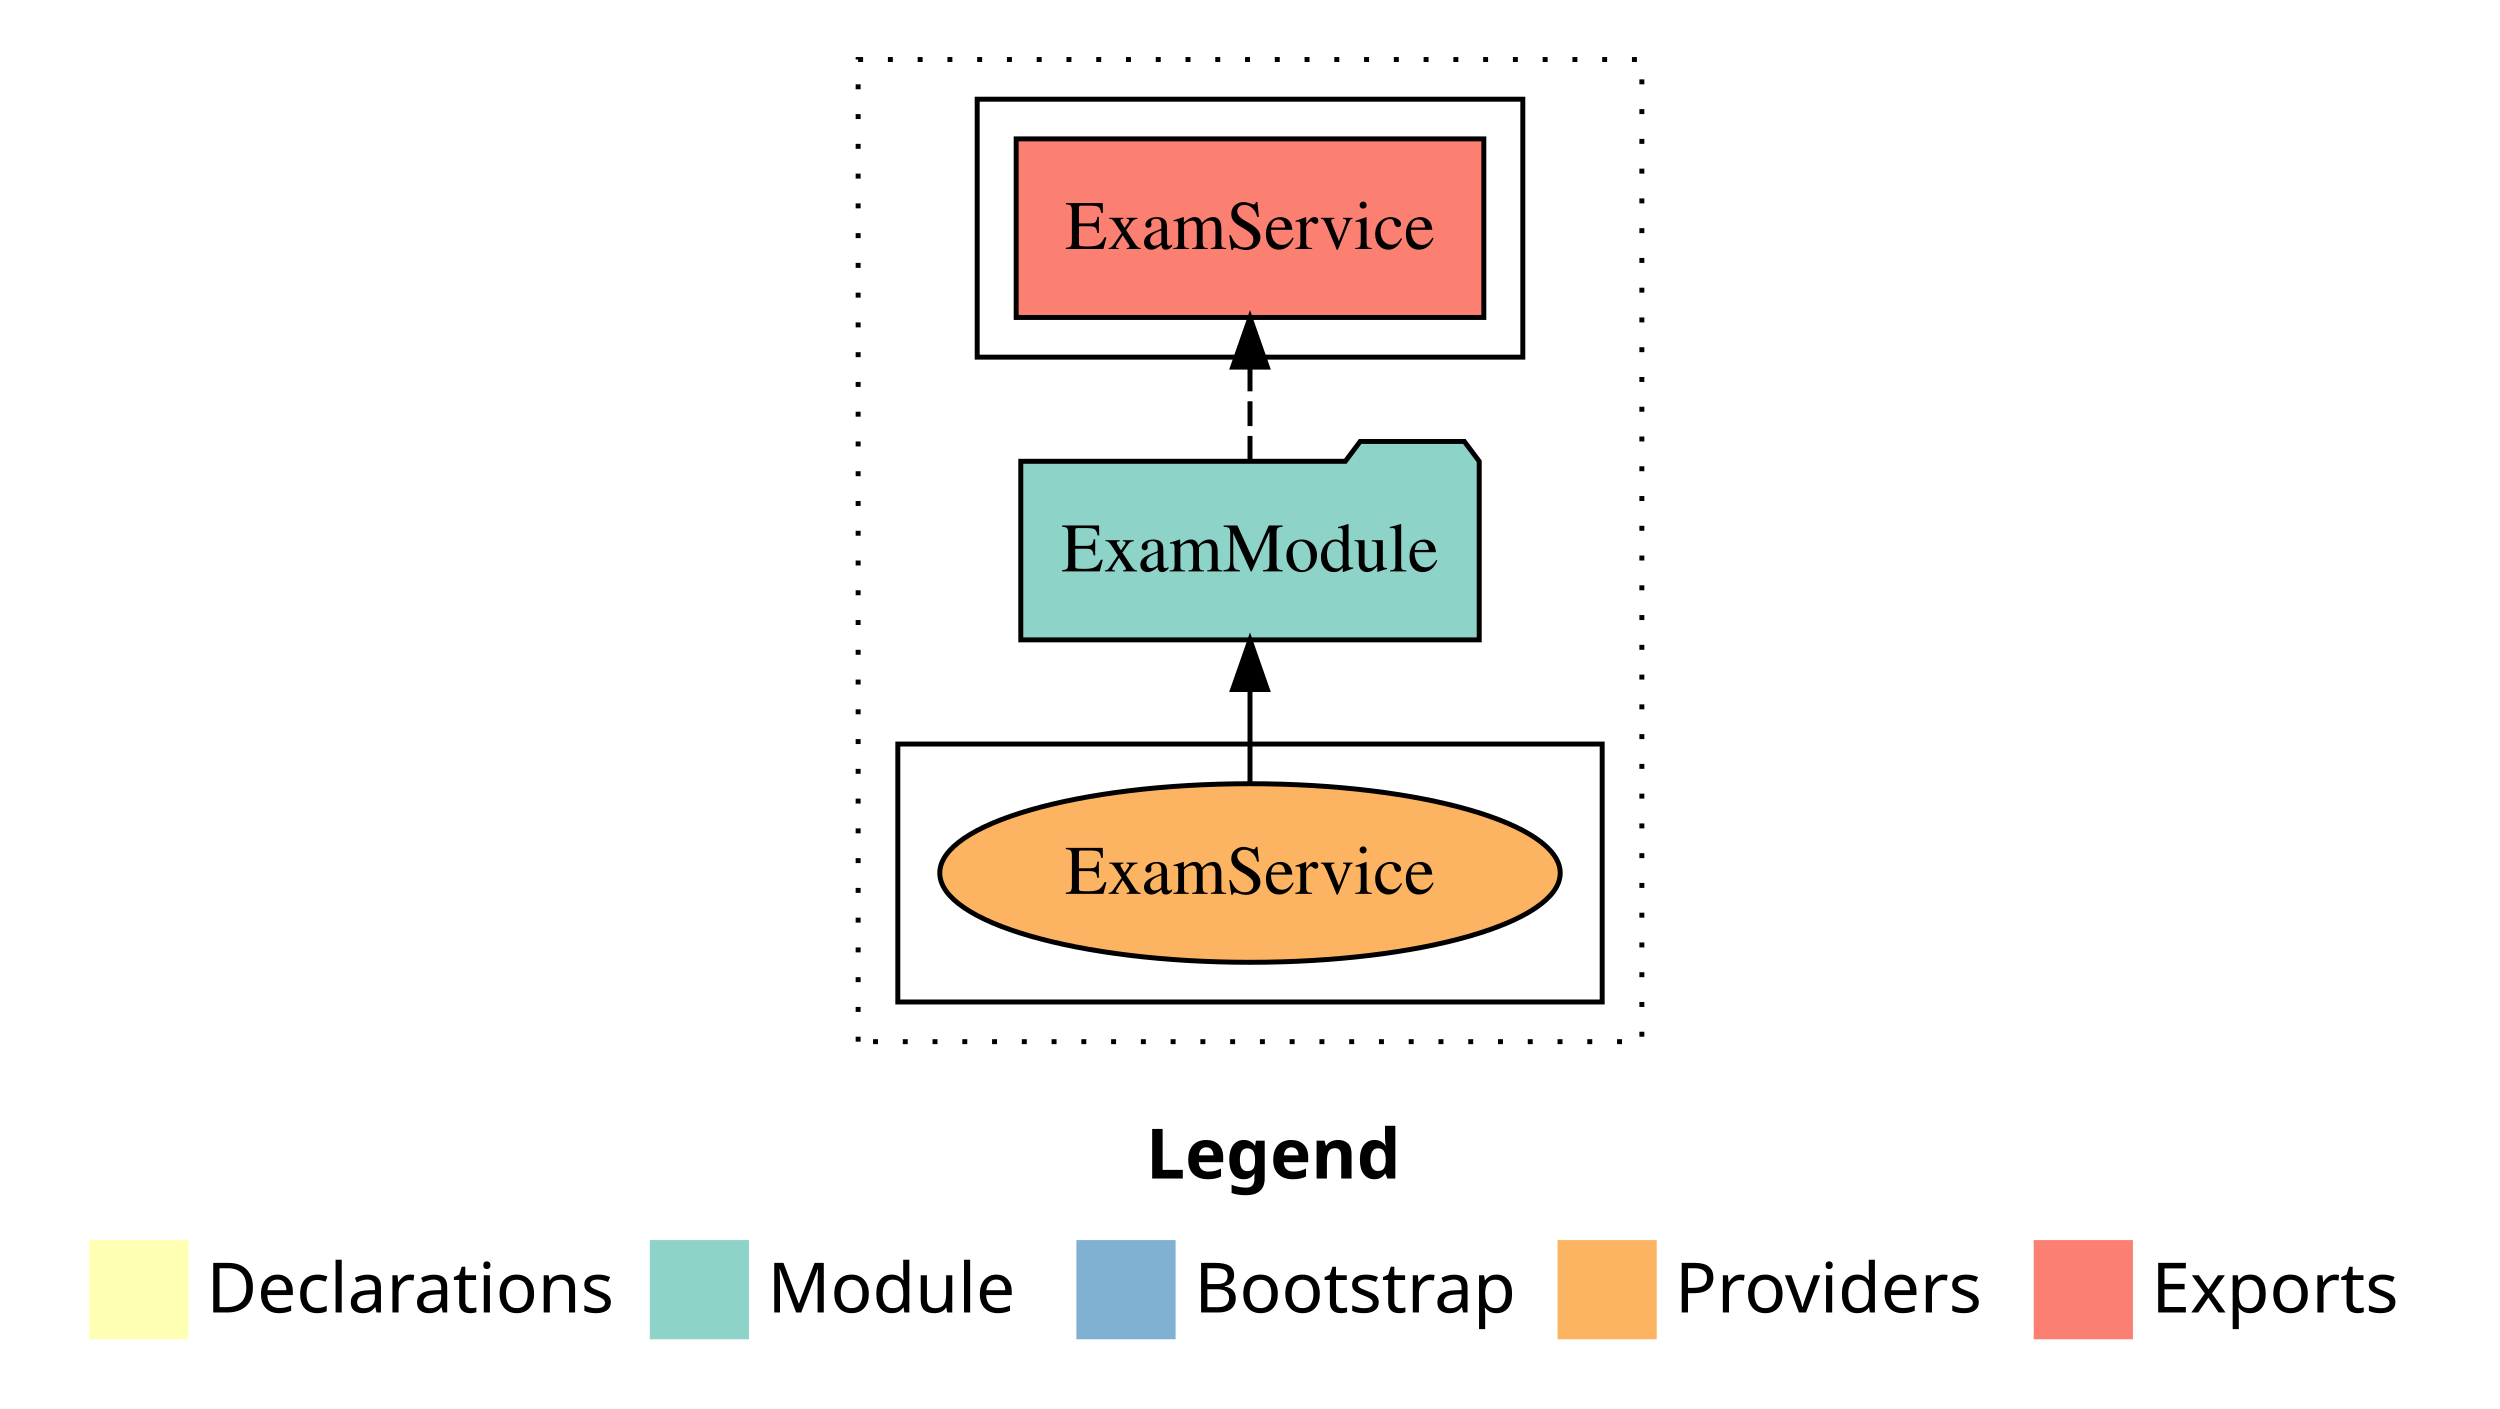
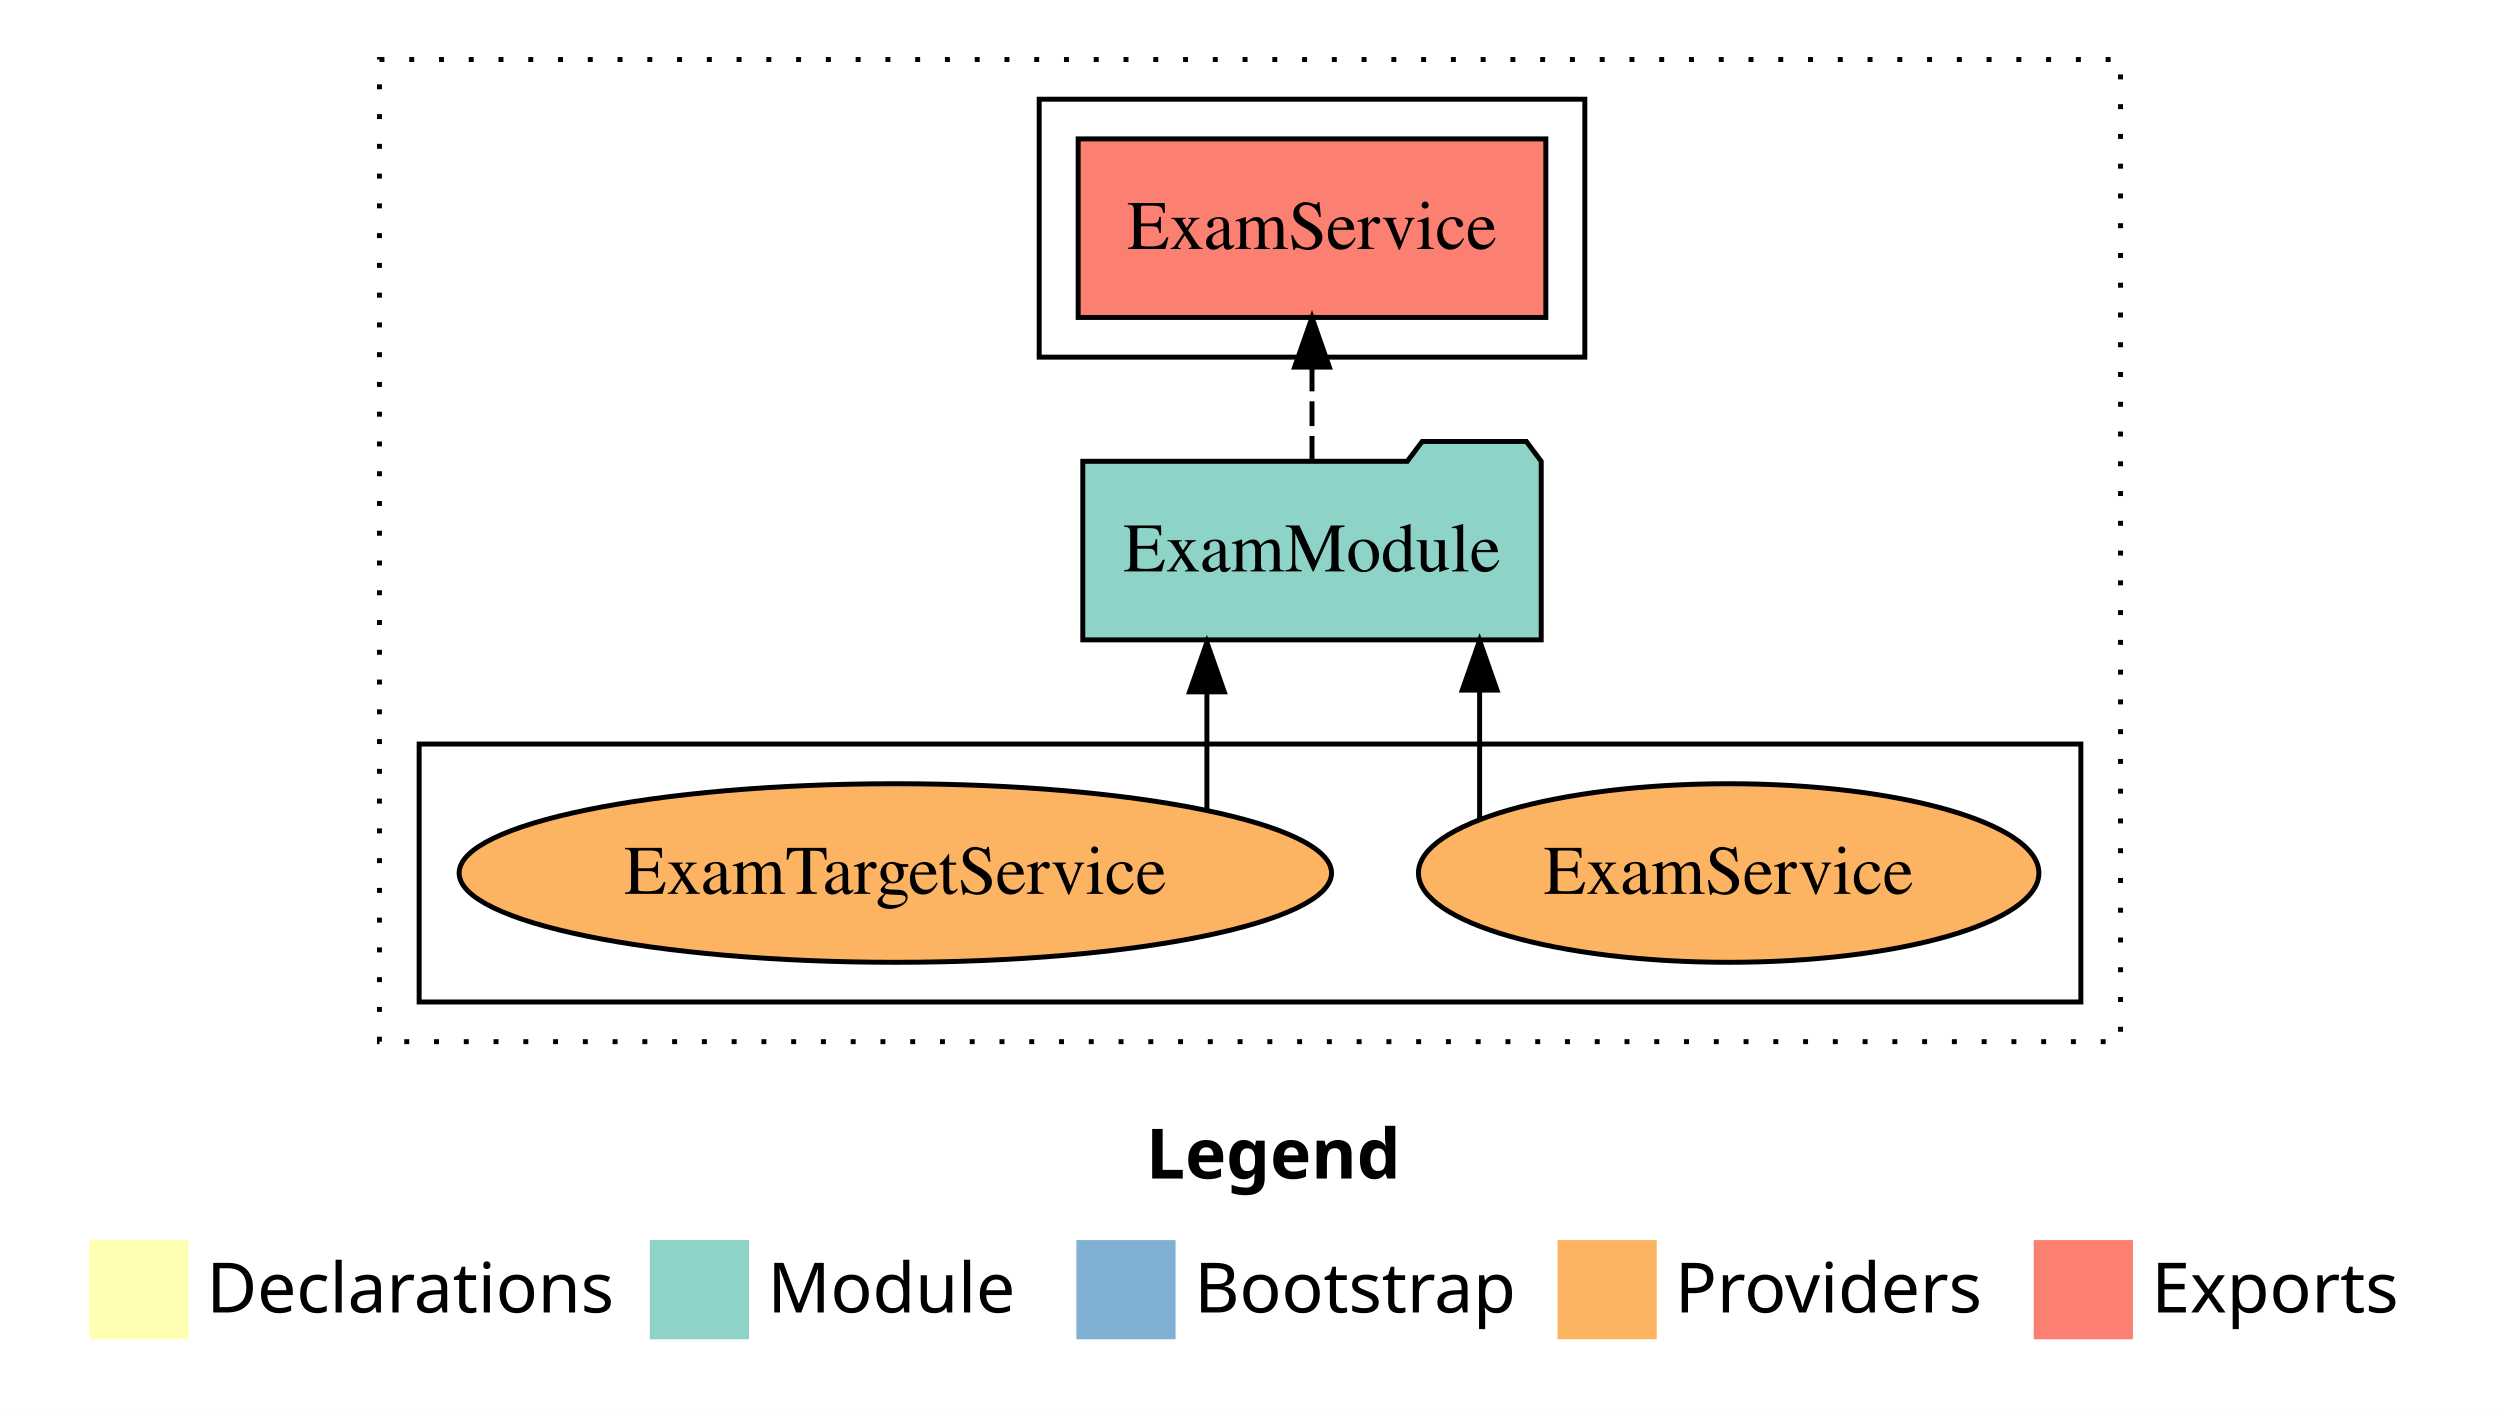
<svg xmlns="http://www.w3.org/2000/svg" width="504pt" height="284pt" viewBox="0.00 0.00 504.00 284.00">
  <g id="graph0" class="graph" transform="scale(1 1) rotate(0) translate(4 280)">
    <polygon fill="white" stroke="transparent" points="-4,4 -4,-280 500,-280 500,4 -4,4" />
    <text text-anchor="start" x="227.01" y="-42.4" font-family="sans-serif" font-weight="bold" font-size="14.00">Legend</text>
    <polygon fill="#ffffb3" stroke="transparent" points="14,-10 14,-30 34,-30 34,-10 14,-10" />
    <text text-anchor="start" x="37.63" y="-15.4" font-family="sans-serif" font-size="14.00">  Declarations</text>
    <polygon fill="#8dd3c7" stroke="transparent" points="127,-10 127,-30 147,-30 147,-10 127,-10" />
    <text text-anchor="start" x="150.73" y="-15.4" font-family="sans-serif" font-size="14.00">  Module</text>
    <polygon fill="#80b1d3" stroke="transparent" points="213,-10 213,-30 233,-30 233,-10 213,-10" />
    <text text-anchor="start" x="236.78" y="-15.4" font-family="sans-serif" font-size="14.00">  Bootstrap</text>
    <polygon fill="#fdb462" stroke="transparent" points="310,-10 310,-30 330,-30 330,-10 310,-10" />
    <text text-anchor="start" x="333.67" y="-15.4" font-family="sans-serif" font-size="14.00">  Providers</text>
    <polygon fill="#fb8072" stroke="transparent" points="406,-10 406,-30 426,-30 426,-10 406,-10" />
    <text text-anchor="start" x="429.73" y="-15.4" font-family="sans-serif" font-size="14.00">  Exports</text>
    <g id="clust1" class="cluster">
-       <polygon fill="none" stroke="black" stroke-dasharray="1,5" points="169,-70 169,-268 327,-268 327,-70 169,-70" />
+       <polygon fill="none" stroke="black" stroke-dasharray="1,5" points="72.5,-70 72.5,-268 423.5,-268 423.5,-70 72.5,-70" />
    </g>
    <g id="clust4" class="cluster">
-       <polygon fill="none" stroke="black" points="193,-208 193,-260 303,-260 303,-208 193,-208" />
+       <polygon fill="none" stroke="black" points="205.5,-208 205.5,-260 315.5,-260 315.5,-208 205.5,-208" />
    </g>
    <g id="clust6" class="cluster">
-       <polygon fill="none" stroke="black" points="177,-78 177,-130 319,-130 319,-78 177,-78" />
+       <polygon fill="none" stroke="black" points="80.5,-78 80.5,-130 415.5,-130 415.5,-78 80.5,-78" />
    </g>
    <g id="node1" class="node">
-       <polygon fill="#fb8072" stroke="black" points="295.14,-252 200.86,-252 200.86,-216 295.14,-216 295.14,-252" />
-       <text text-anchor="middle" x="248" y="-229.8" font-family="Times,serif" font-size="14.00">ExamService </text>
+       <polygon fill="#fb8072" stroke="black" points="307.64,-252 213.36,-252 213.36,-216 307.64,-216 307.64,-252" />
+       <text text-anchor="middle" x="260.5" y="-229.8" font-family="Times,serif" font-size="14.00">ExamService </text>
    </g>
    <g id="node2" class="node">
-       <polygon fill="#8dd3c7" stroke="black" points="294.21,-187 291.21,-191 270.21,-191 267.21,-187 201.79,-187 201.79,-151 294.21,-151 294.21,-187" />
-       <text text-anchor="middle" x="248" y="-164.8" font-family="Times,serif" font-size="14.00">ExamModule</text>
+       <polygon fill="#8dd3c7" stroke="black" points="306.71,-187 303.71,-191 282.71,-191 279.71,-187 214.29,-187 214.29,-151 306.71,-151 306.71,-187" />
+       <text text-anchor="middle" x="260.5" y="-164.8" font-family="Times,serif" font-size="14.00">ExamModule</text>
    </g>
    <g id="edge1" class="edge">
-       <path fill="none" stroke="black" stroke-dasharray="5,2" d="M248,-187.11C248,-187.11 248,-205.99 248,-205.99" />
-       <polygon fill="black" stroke="black" points="244.5,-205.99 248,-215.99 251.5,-205.99 244.5,-205.99" />
+       <path fill="none" stroke="black" stroke-dasharray="5,2" d="M260.5,-187.11C260.5,-187.11 260.5,-205.99 260.5,-205.99" />
+       <polygon fill="black" stroke="black" points="257,-205.99 260.5,-215.99 264,-205.99 257,-205.99" />
    </g>
    <g id="node3" class="node">
-       <ellipse fill="#fdb462" stroke="black" cx="248" cy="-104" rx="62.54" ry="18" />
-       <text text-anchor="middle" x="248" y="-99.8" font-family="Times,serif" font-size="14.00">ExamService</text>
+       <ellipse fill="#fdb462" stroke="black" cx="344.5" cy="-104" rx="62.54" ry="18" />
+       <text text-anchor="middle" x="344.5" y="-99.8" font-family="Times,serif" font-size="14.00">ExamService</text>
    </g>
    <g id="edge2" class="edge">
-       <path fill="none" stroke="black" d="M248,-122.11C248,-122.11 248,-140.99 248,-140.99" />
-       <polygon fill="black" stroke="black" points="244.5,-140.99 248,-150.99 251.5,-140.99 244.5,-140.99" />
+       <path fill="none" stroke="black" d="M294.29,-114.73C294.29,-114.73 294.29,-140.87 294.29,-140.87" />
+       <polygon fill="black" stroke="black" points="290.79,-140.87 294.29,-150.87 297.79,-140.87 290.79,-140.87" />
+     </g>
+     <g id="node4" class="node">
+       <ellipse fill="#fdb462" stroke="black" cx="176.5" cy="-104" rx="87.94" ry="18" />
+       <text text-anchor="middle" x="176.5" y="-99.8" font-family="Times,serif" font-size="14.00">ExamTargetService</text>
+     </g>
+     <g id="edge3" class="edge">
+       <path fill="none" stroke="black" d="M239.31,-116.84C239.31,-116.84 239.31,-140.52 239.31,-140.52" />
+       <polygon fill="black" stroke="black" points="235.81,-140.52 239.31,-150.52 242.81,-140.52 235.81,-140.52" />
    </g>
  </g>
</svg>
